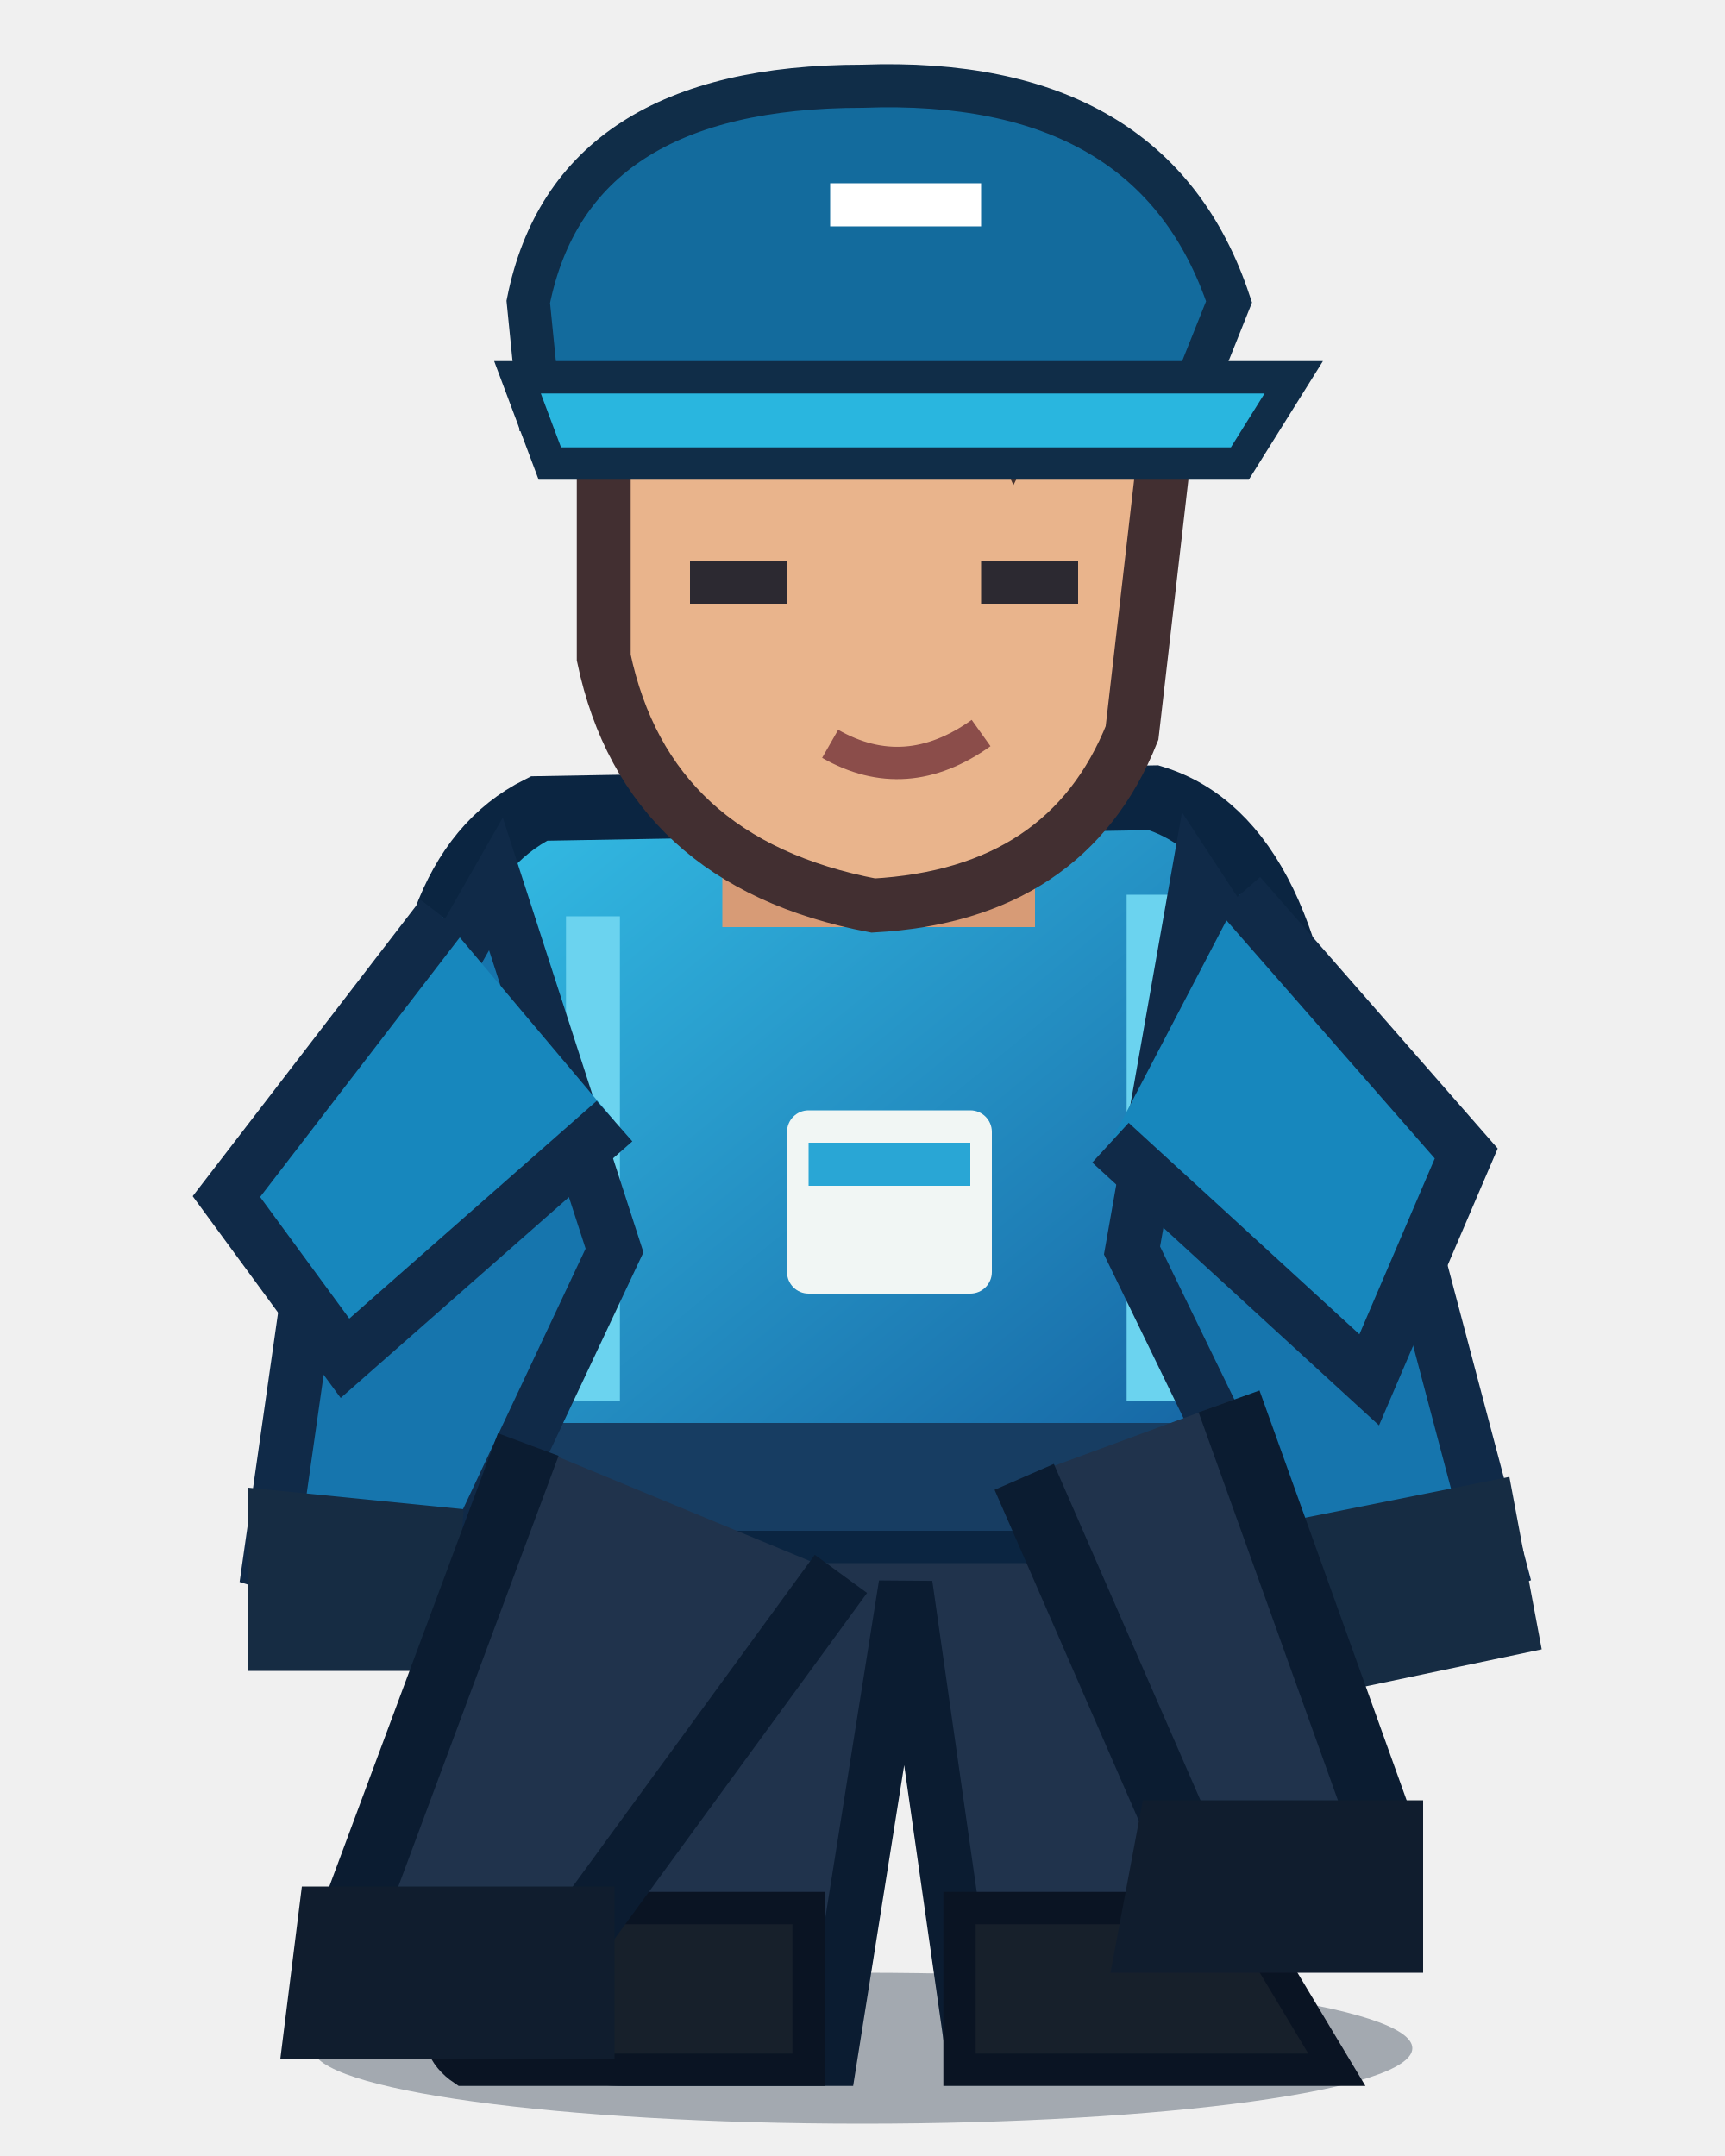
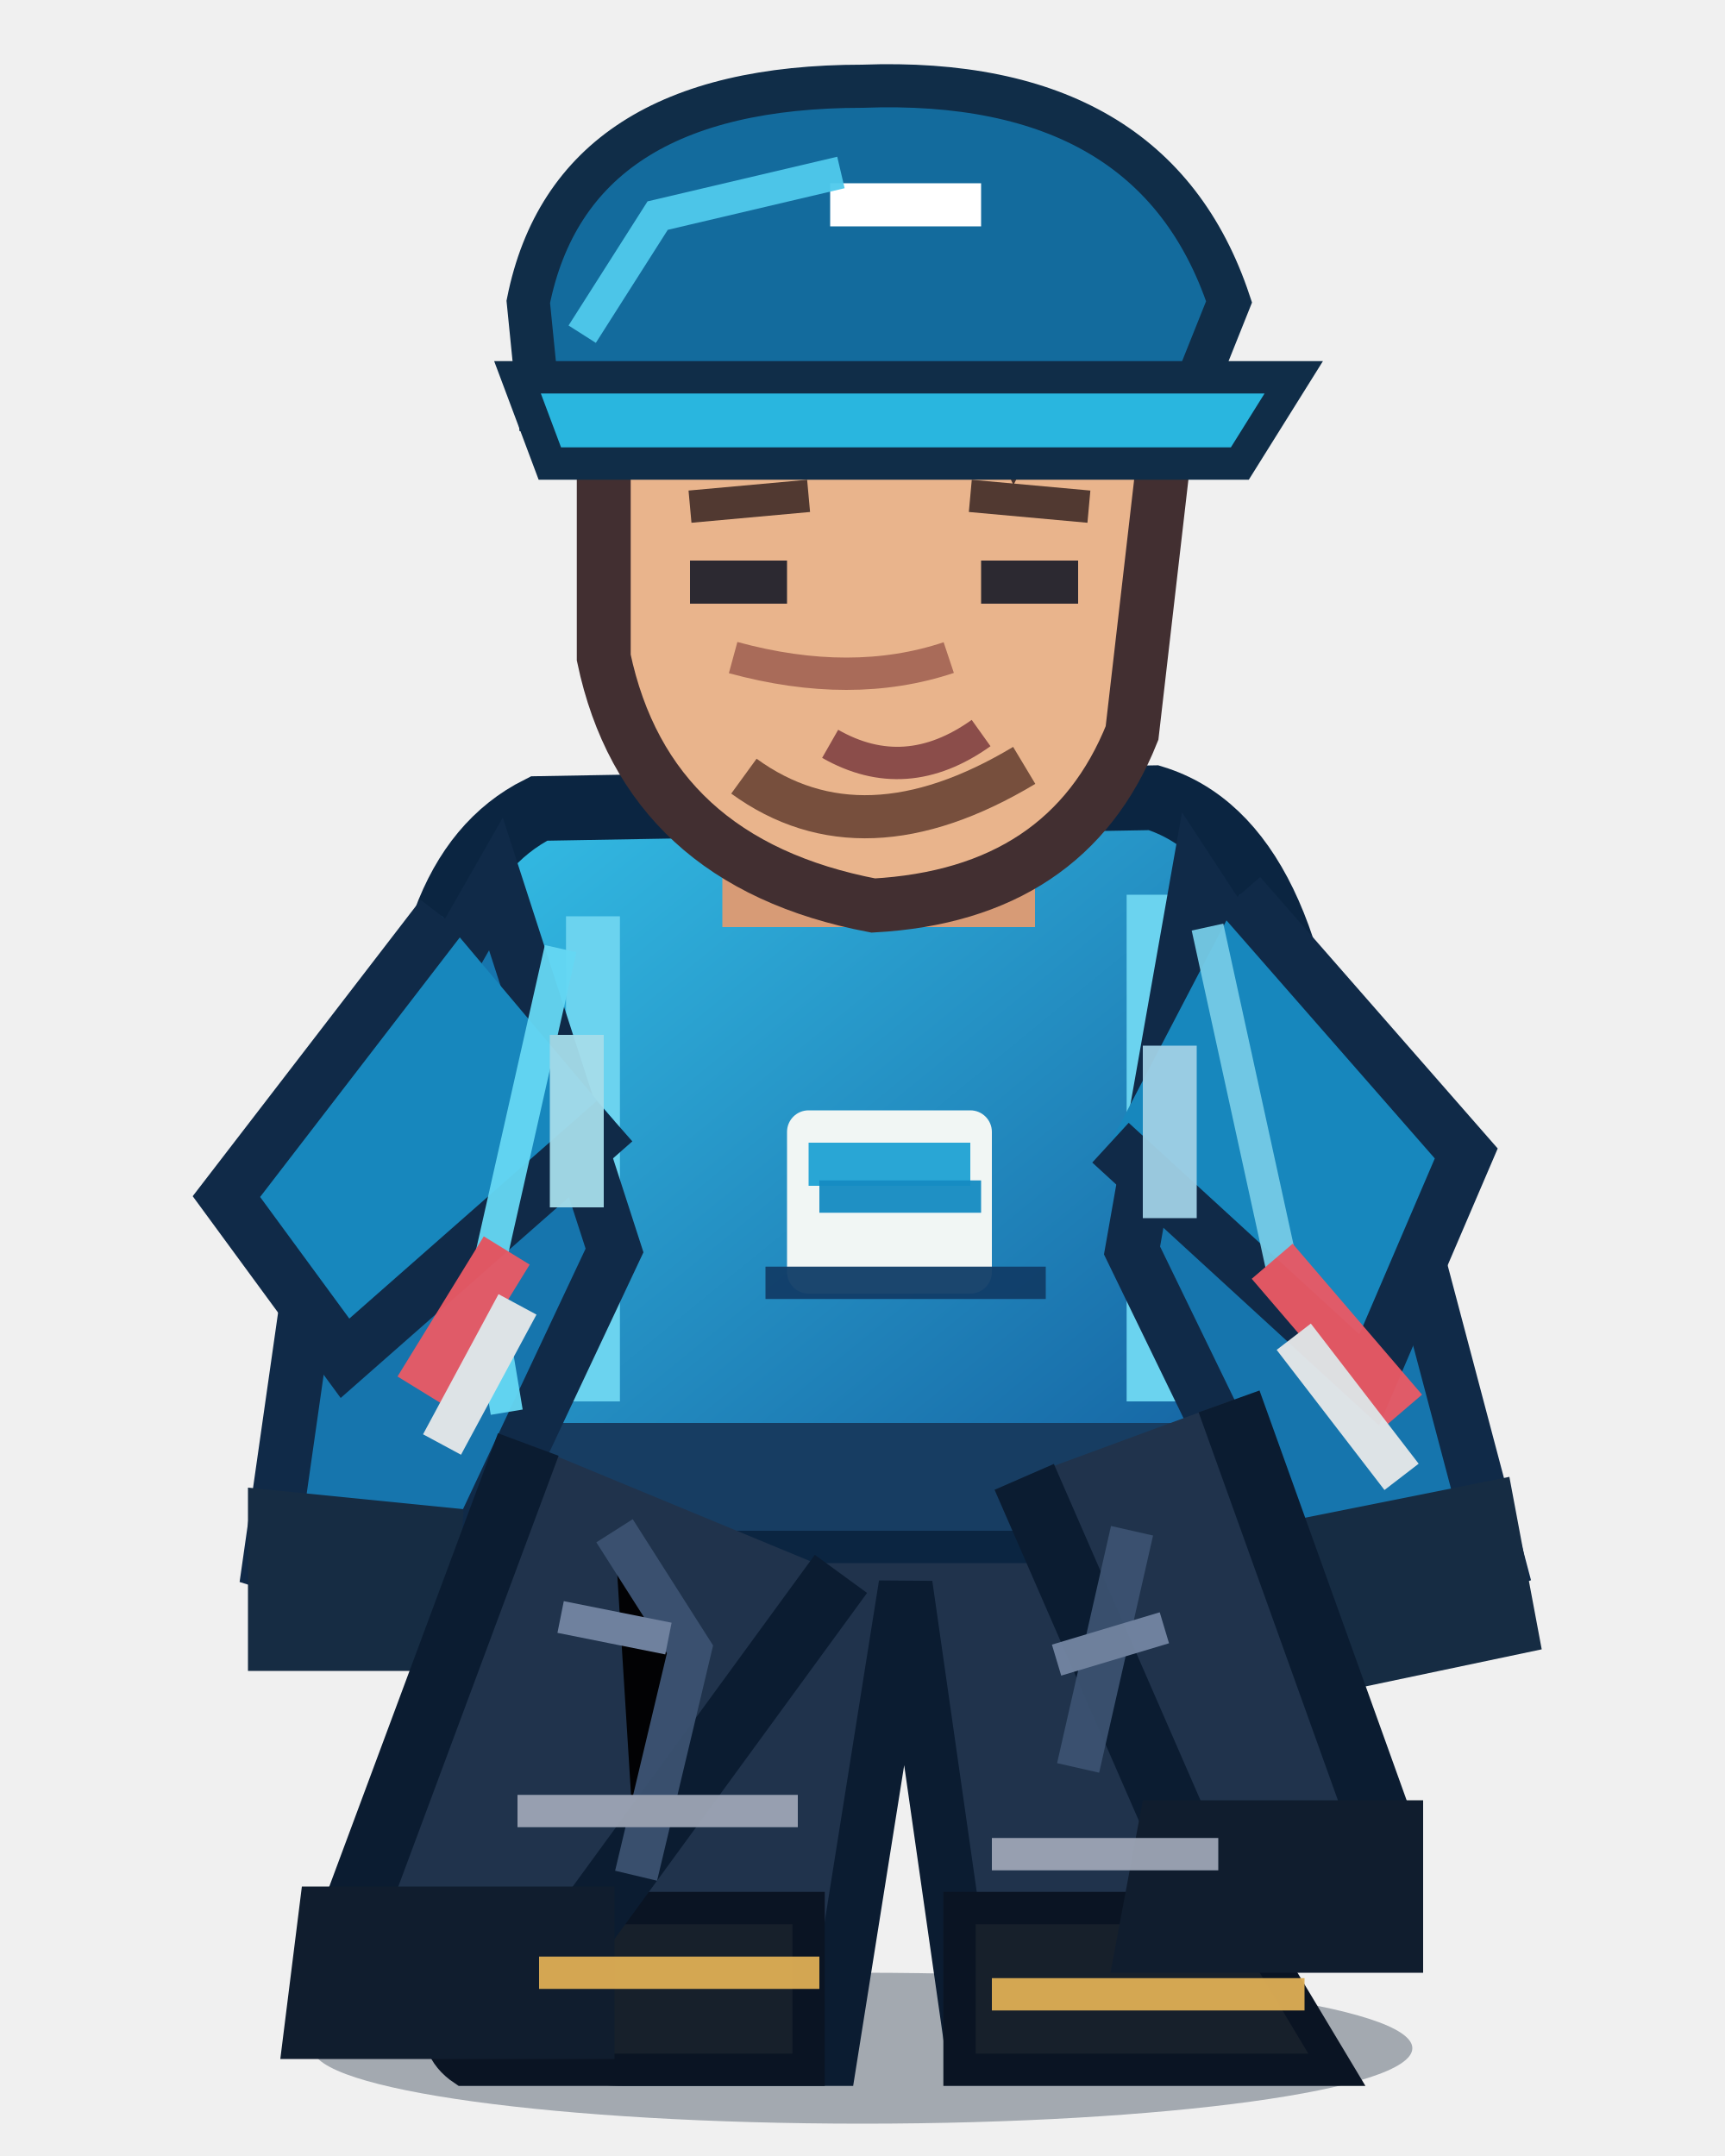
<svg xmlns="http://www.w3.org/2000/svg" width="160" height="200" viewBox="0 0 160 200">
  <defs>
    <linearGradient id="j" x2="1" y2="1">
      <stop stop-color="#35c1e8" />
      <stop offset="1" stop-color="#125a9b" />
    </linearGradient>
  </defs>
  <ellipse cx="80" cy="190" rx="51" ry="7" fill="#132438" opacity=".35" />
  <path d="M55 131L48 183Q48 191 58 191H77L84 147L90 189H112Q120 186 115 175L108 129Z" fill="#20334c" stroke="#0b1c31" stroke-width="5" />
  <path d="M47 177L75 177L75 192H43Q37 188 47 177ZM89 177H115L124 192H89Z" fill="#17202b" stroke="#0a1423" stroke-width="3" />
  <path d="M50 75Q38 81 39 105L44 142H117L122 105Q120 78 107 74Z" fill="url(#j)" stroke="#0b2541" stroke-width="6" />
  <path d="M55 85V130M107 83V130" stroke="#6bd3ef" stroke-width="5" />
  <path d="M47 137H115" stroke="#173d62" stroke-width="10" />
  <path d="M46 82L30 110L25 145L41 150L57 116Z" fill="#1675ad" stroke="#102a48" stroke-width="5" />
  <path d="M111 82L130 111L139 145L122 151L105 116Z" fill="#1675ad" stroke="#102a48" stroke-width="5" />
  <path d="M23 138L43 140L42 155L23 155Z M120 141L140 137L143 153L124 157Z" fill="#162c43" />
  <rect x="73" y="103" width="19" height="17" rx="2" fill="#f1f6f4" />
  <path d="M75 108H90" stroke="#29a6d5" stroke-width="4" />
  <path d="M67 62H96V86H67Z" fill="#d79b76" />
  <path d="M56 32Q57 17 78 15Q106 15 108 42L105 68Q99 83 81 84Q60 80 56 61Z" fill="#e9b48c" stroke="#422f31" stroke-width="5" />
  <path d="M56 42Q56 18 81 17Q102 18 107 42L99 35L94 45L88 32L69 44Z" fill="#49342f" />
  <path d="M64 54H73M91 54H100" stroke="#2c2931" stroke-width="4" />
  <path d="M77 69Q84 73 91 68" stroke="#8b4d4a" stroke-width="3" fill="none" />
  <path d="M49 28Q53 8 80 8Q107 7 114 28L110 38H50Z" fill="#136b9d" stroke="#102d48" stroke-width="4" />
  <path d="M48 35H120L115 43H51Z" fill="#29b6df" stroke="#102d48" stroke-width="3" />
  <path d="M77 19H91" stroke="white" stroke-width="4" />
  <g>
    <path d="M49 134L33 177L51 183L78 146M95 137L112 176L128 169L114 130" fill="#20334c" stroke="#0b1c31" stroke-width="6" />
    <path d="M28 175H57V191H26Z M106 167H132V183H103Z" fill="#101d2e" />
    <path d="M41 85L21 111L32 126L57 104M115 83L136 107L127 128L103 106" fill="#1787bd" stroke="#102a48" stroke-width="5" />
  </g>
+   <g opacity=".95">
+     <path d="M52 88L45 119L47 131" stroke="#65d7f3" stroke-width="3" fill="none" />
+     <path d="M112 86L119 118" stroke="#74cbe6" stroke-width="3" />
+     <path d="M57 142L64 153L59 174M105 142L100 164" stroke="#3b5270" stroke-width="4" />
+     <path d="M48 168H74M92 172H113" stroke="#9ca5b5" stroke-width="3" />
+     <path d="M50 183H76M92 185H121" stroke="#ddad54" stroke-width="3" />
+     <path d="M47 116L39 129M118 117L130 131" stroke="#ea5965" stroke-width="5" />
+     <path d="M48 121L41 134M120 124L130 137" stroke="#e7e8e9" stroke-width="4" />
+     <path d="M68 61Q79 64 88 61" stroke="#a66856" stroke-width="3" fill="none" />
+     <path d="M69 72Q80 80 95 71" stroke="#714a39" stroke-width="4" fill="none" />
+     <path d="M64 47L75 46M90 46L101 47" stroke="#49332c" stroke-width="3" />
+     <path d="M54 31L61 20L78 16" stroke="#4fc9ec" stroke-width="3" fill="none" />
+     <rect x="51" y="96" width="5" height="16" fill="#a5dcea" />
+     <rect x="106" y="97" width="5" height="16" fill="#9fd0e5" />
+     <path d="M71 119H97" stroke="#113d68" stroke-width="3" />
+     <path d="M76 111H91" stroke="#158ac2" stroke-width="3" />
+     <path d="M52 150L62 152M98 154L108 151" stroke="#7285a2" stroke-width="3" />
+   </g>
</svg>
